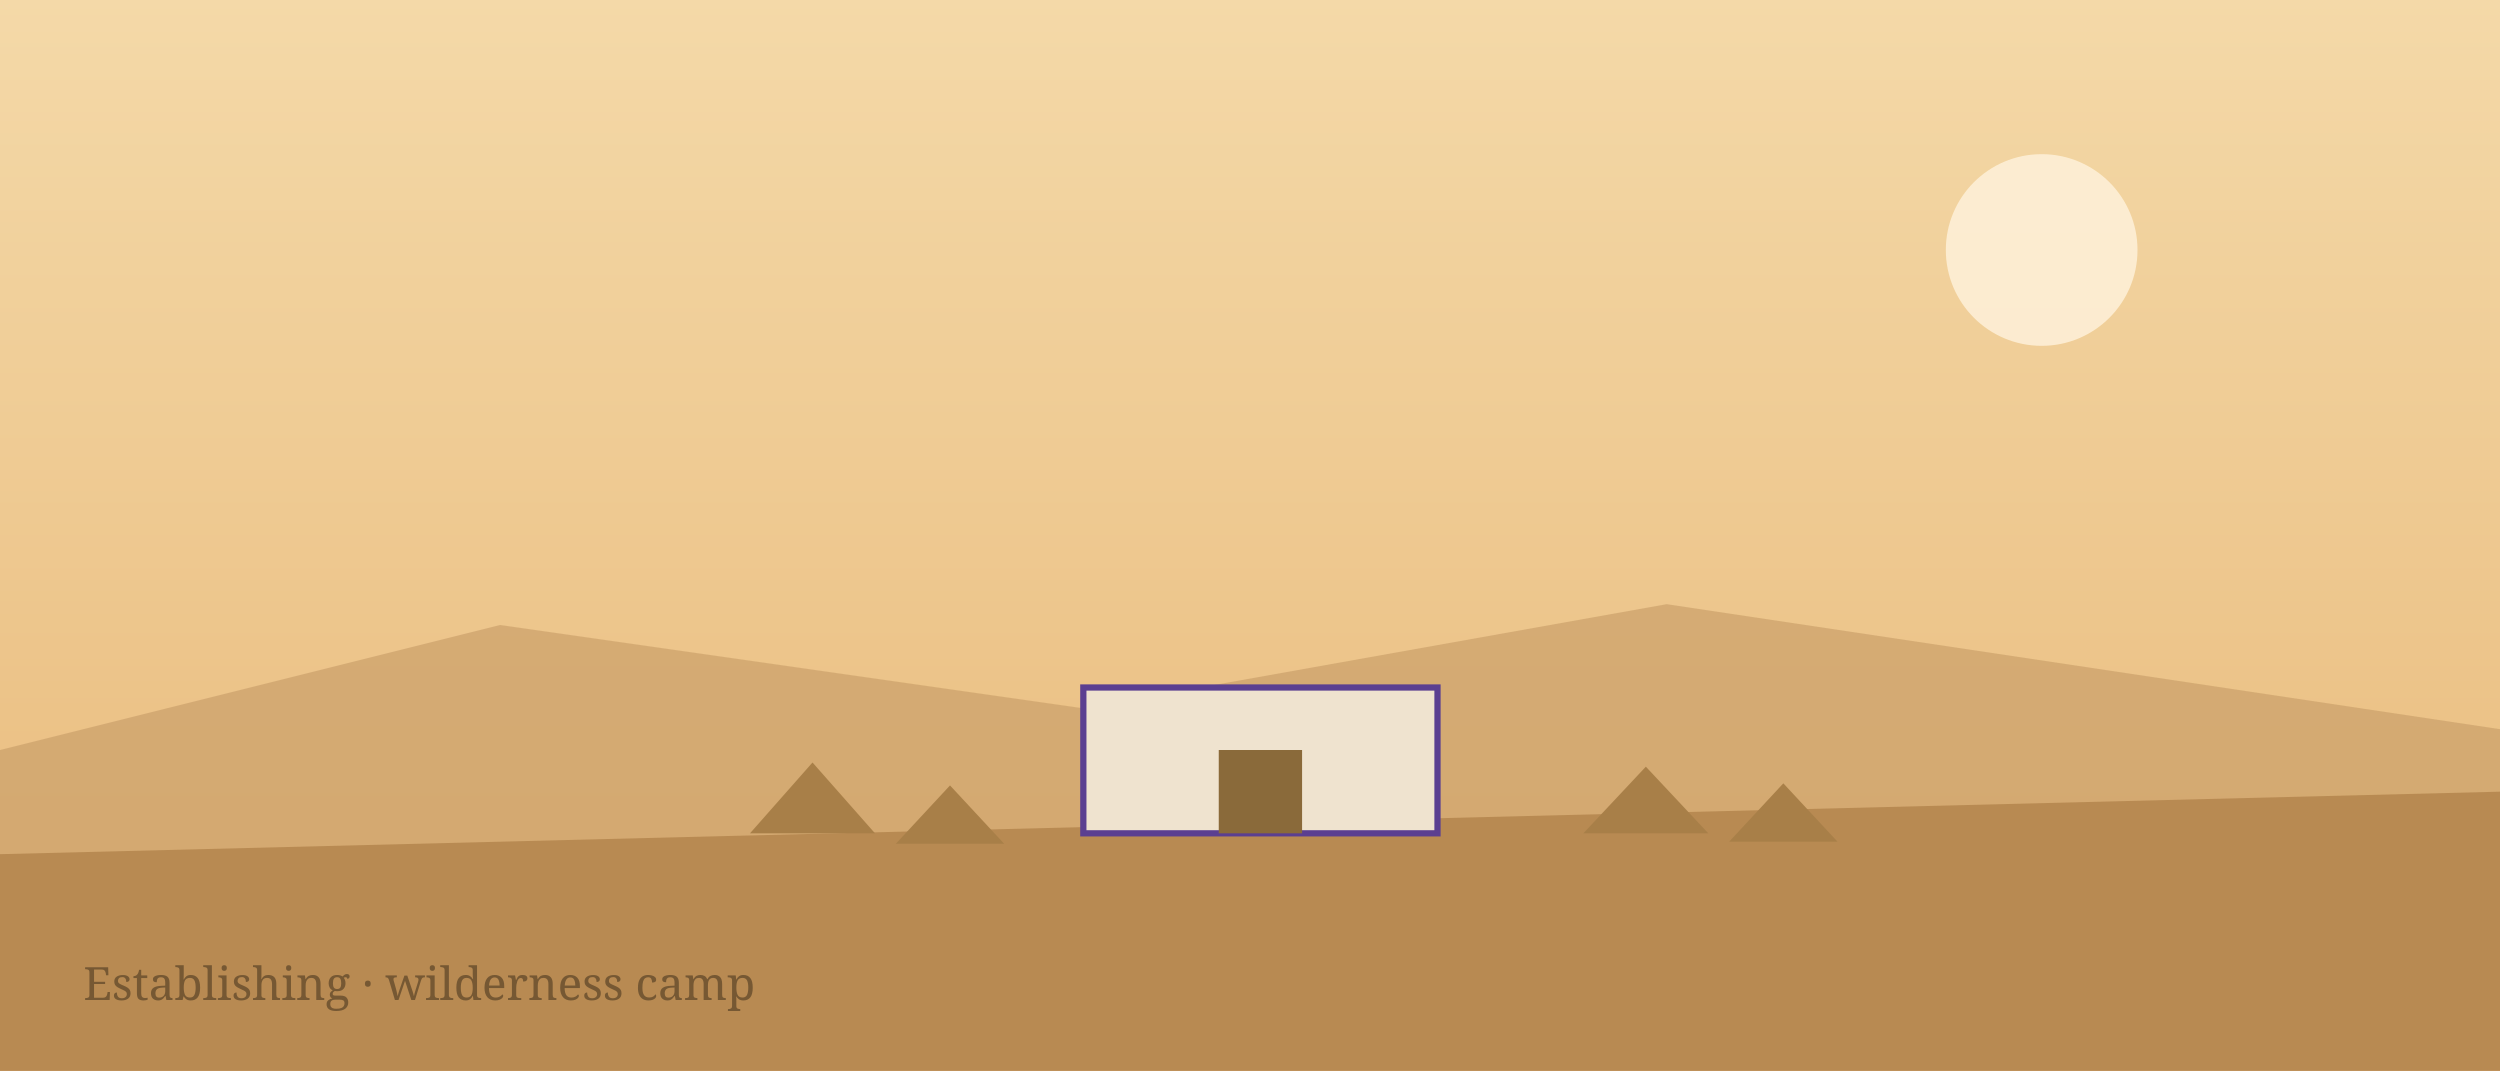
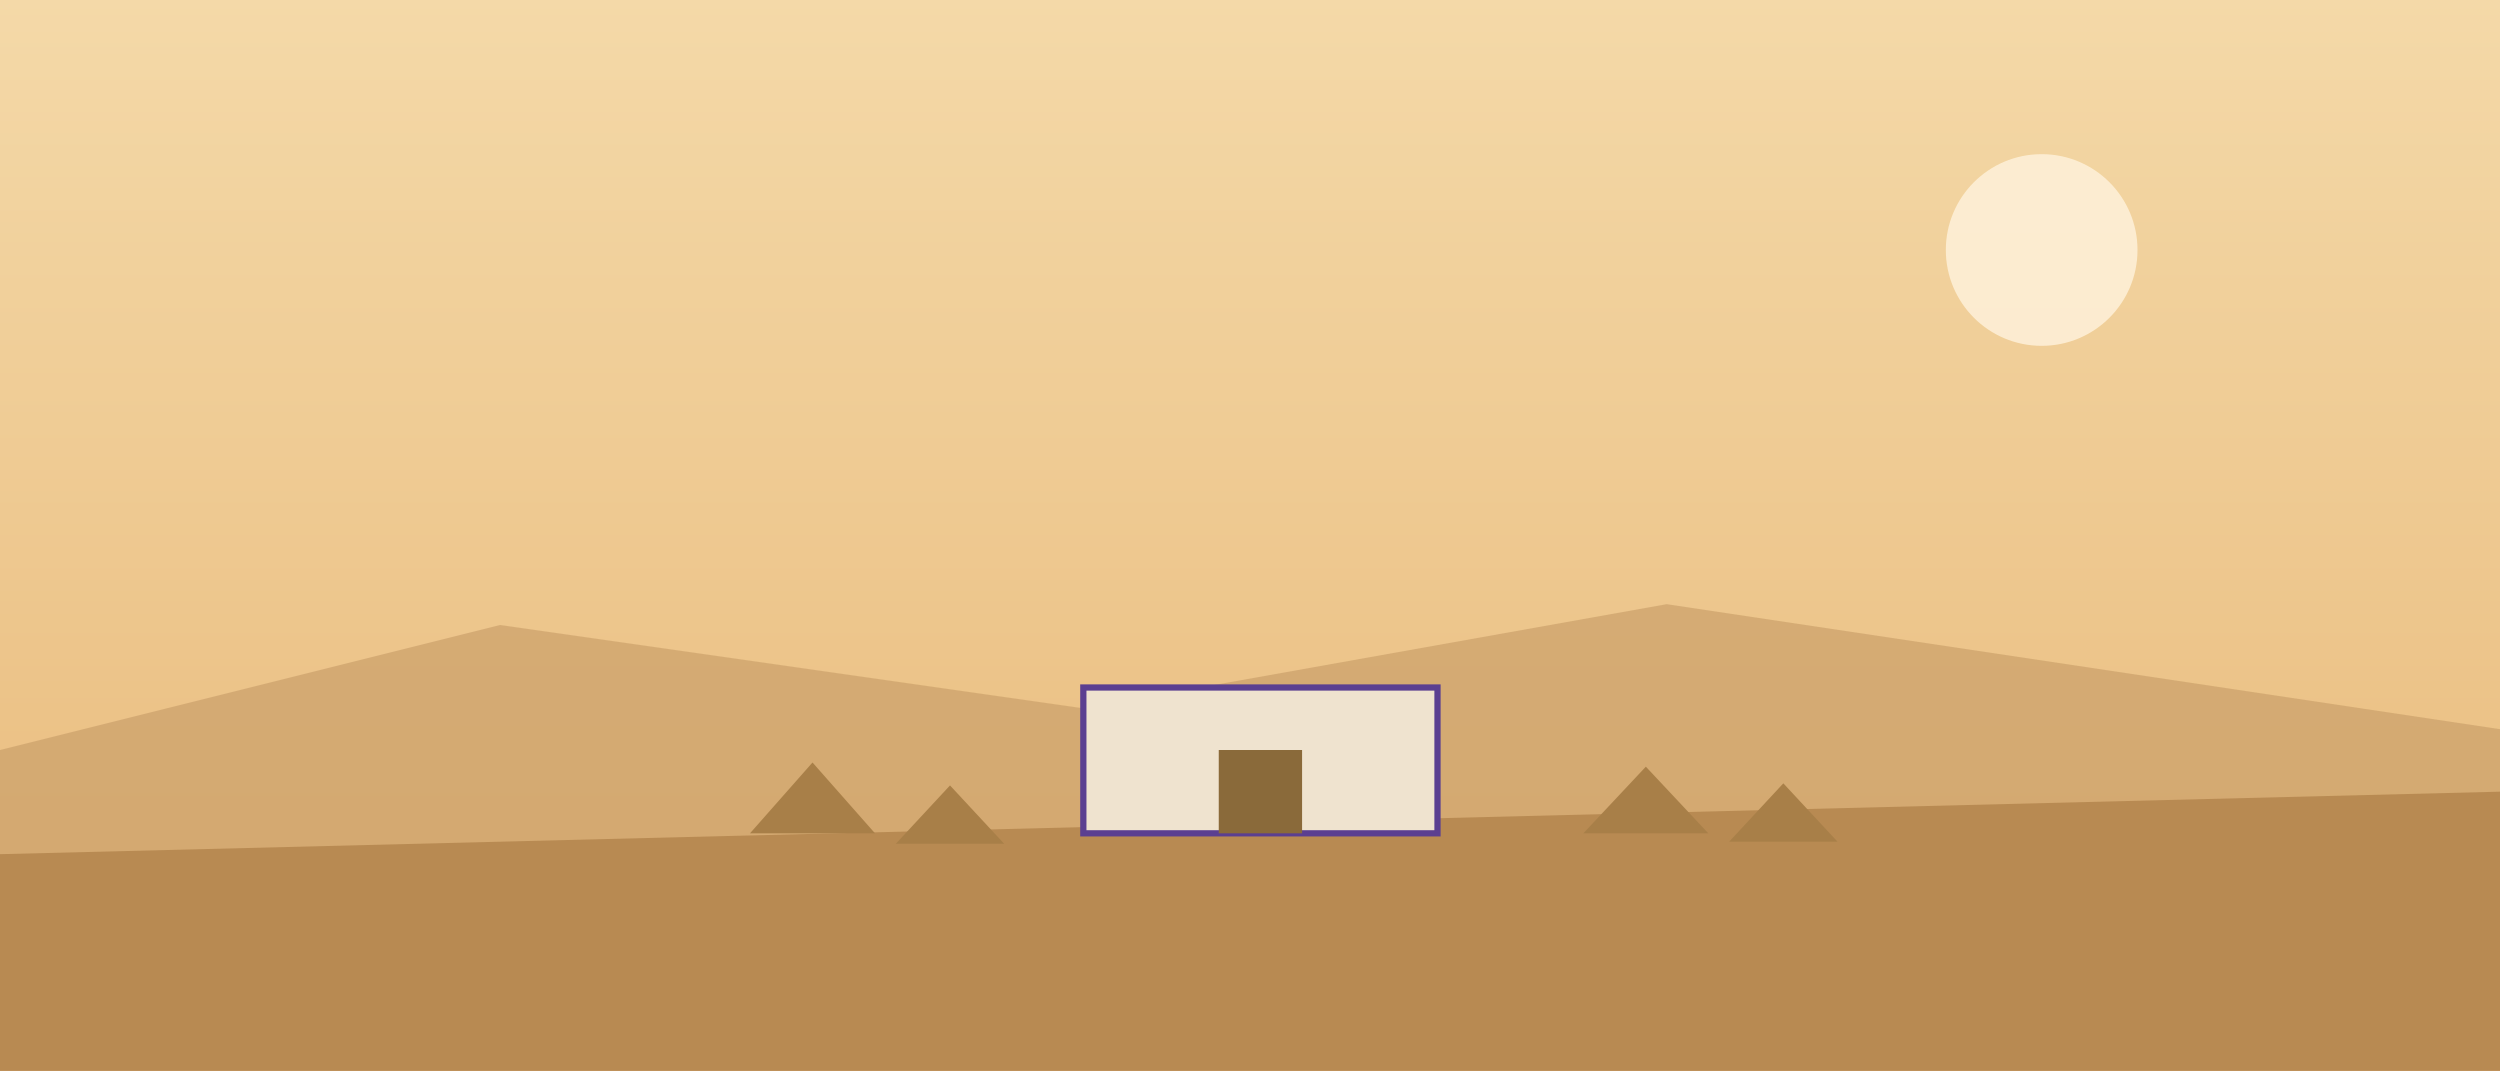
<svg xmlns="http://www.w3.org/2000/svg" viewBox="0 0 1200 514" role="img" aria-label="Wilderness camp">
  <defs>
    <linearGradient id="sky" x1="0" y1="0" x2="0" y2="1">
      <stop offset="0" stop-color="#f4d9a8" />
      <stop offset="1" stop-color="#e8b878" />
    </linearGradient>
  </defs>
  <rect width="1200" height="514" fill="url(#sky)" />
  <circle cx="980" cy="120" r="46" fill="#fff3dd" opacity="0.8" />
  <path d="M0 360 L240 300 L520 340 L800 290 L1200 350 V514 H0 Z" fill="#caa06a" opacity="0.7" />
  <path d="M0 410 L1200 380 V514 H0 Z" fill="#b88a52" />
  <rect x="520" y="330" width="170" height="70" fill="#efe3cf" stroke="#5b3f91" stroke-width="3" />
  <rect x="585" y="360" width="40" height="40" fill="#8a6a3a" />
  <g fill="#a87f48">
    <path d="M360 400 l30 -34 l30 34 z" />
    <path d="M430 405 l26 -28 l26 28 z" />
    <path d="M760 400 l30 -32 l30 32 z" />
    <path d="M830 404 l26 -28 l26 28 z" />
  </g>
-   <text x="40" y="480" font-family="Georgia, serif" font-size="22" fill="#5a4326" opacity="0.7">Establishing · wilderness camp</text>
</svg>
